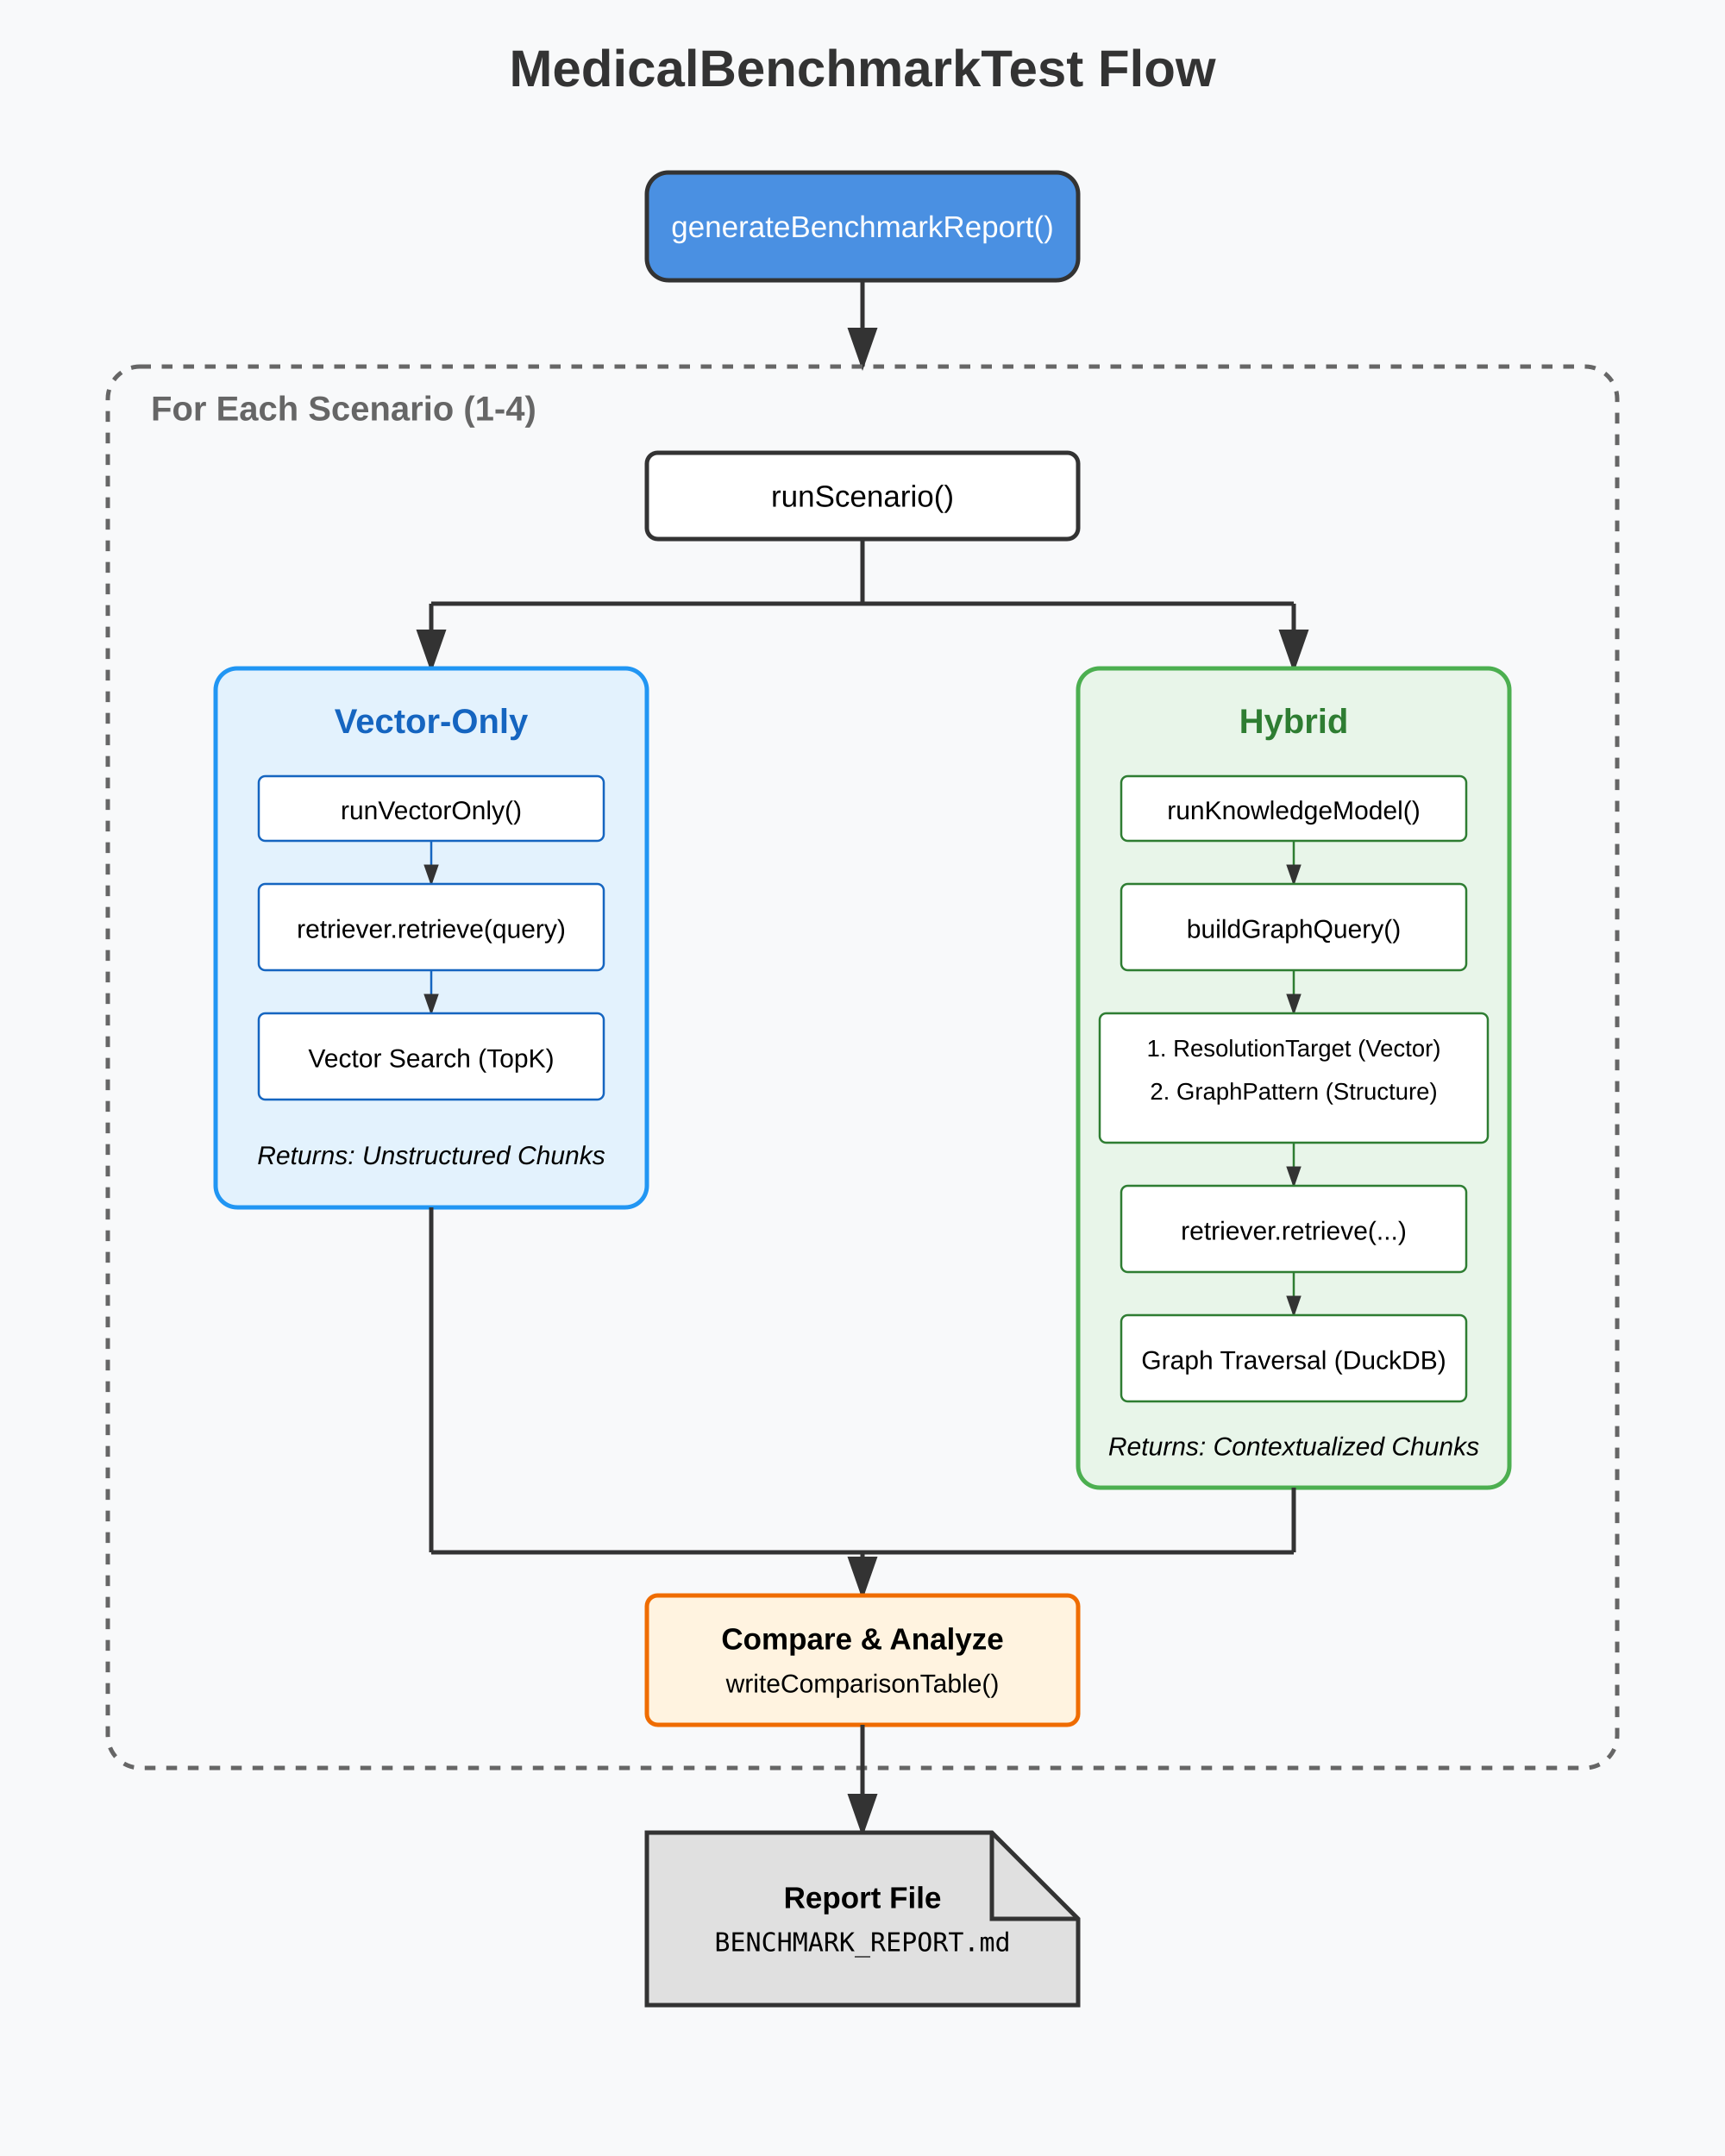
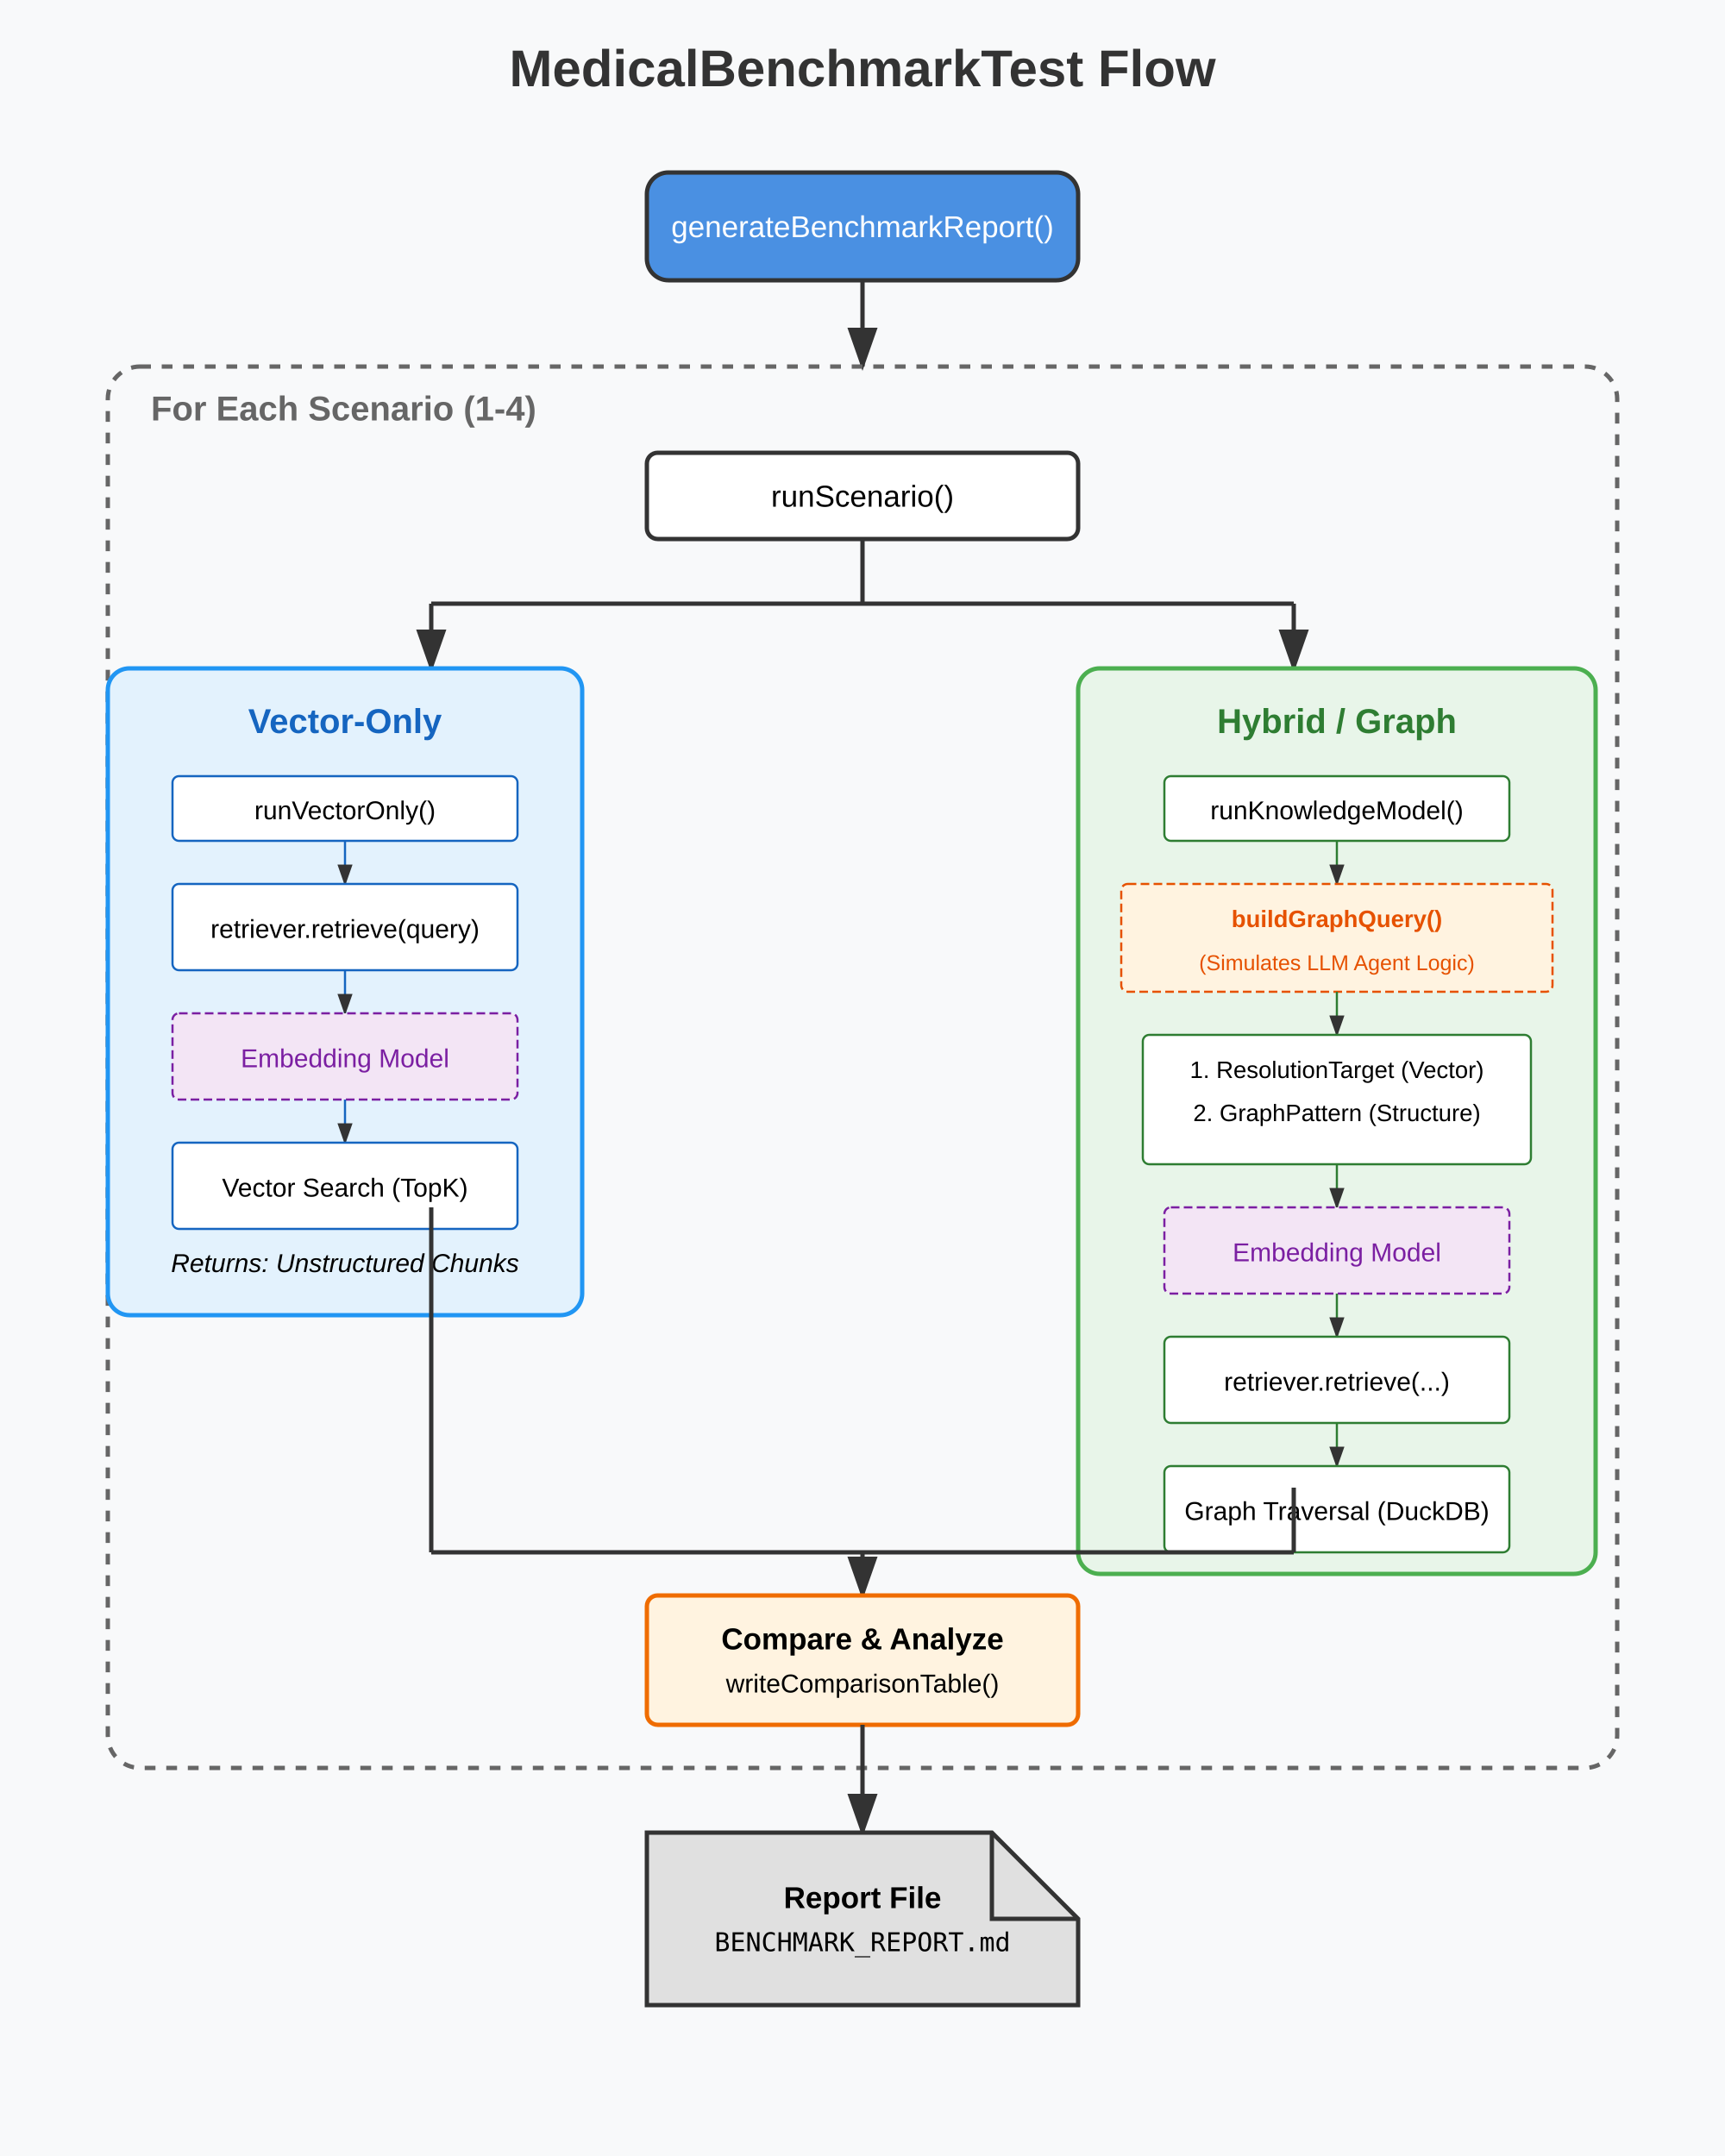
<svg xmlns="http://www.w3.org/2000/svg" viewBox="0 0 800 1000">
  <defs>
    <marker id="arrowhead" markerWidth="10" markerHeight="7" refX="9" refY="3.5" orient="auto">
      <polygon points="0 0, 10 3.5, 0 7" fill="#333" />
    </marker>
  </defs>
  <rect width="100%" height="100%" fill="#f8f9fa" />
  <text x="400" y="40" text-anchor="middle" font-family="Arial, sans-serif" font-size="24" font-weight="bold" fill="#333">MedicalBenchmarkTest Flow</text>
  <g transform="translate(300, 80)">
    <rect x="0" y="0" width="200" height="50" rx="10" fill="#4a90e2" stroke="#333" stroke-width="2" />
    <text x="100" y="30" text-anchor="middle" font-family="Arial" font-size="14" fill="white">generateBenchmarkReport()</text>
  </g>
  <line x1="400" y1="130" x2="400" y2="170" stroke="#333" stroke-width="2" marker-end="url(#arrowhead)" />
  <rect x="50" y="170" width="700" height="650" rx="15" fill="none" stroke="#666" stroke-width="2" stroke-dasharray="5,5" />
  <text x="70" y="195" font-family="Arial" font-size="16" fill="#666" font-weight="bold">For Each Scenario (1-4)</text>
  <g transform="translate(300, 210)">
    <rect x="0" y="0" width="200" height="40" rx="5" fill="#fff" stroke="#333" stroke-width="2" />
    <text x="100" y="25" text-anchor="middle" font-family="Arial" font-size="14">runScenario()</text>
  </g>
  <line x1="400" y1="250" x2="400" y2="280" stroke="#333" stroke-width="2" />
  <line x1="200" y1="280" x2="600" y2="280" stroke="#333" stroke-width="2" />
  <line x1="200" y1="280" x2="200" y2="310" stroke="#333" stroke-width="2" marker-end="url(#arrowhead)" />
  <line x1="600" y1="280" x2="600" y2="310" stroke="#333" stroke-width="2" marker-end="url(#arrowhead)" />
-   <g transform="translate(100, 310)">
-     <rect x="0" y="0" width="200" height="250" rx="10" fill="#e3f2fd" stroke="#2196f3" stroke-width="2" />
-     <text x="100" y="30" text-anchor="middle" font-family="Arial" font-size="16" font-weight="bold" fill="#1565c0">Vector-Only</text>
-     <rect x="20" y="50" width="160" height="30" rx="3" fill="#fff" stroke="#1565c0" />
-     <text x="100" y="70" text-anchor="middle" font-family="Arial" font-size="12">runVectorOnly()</text>
-     <line x1="100" y1="80" x2="100" y2="100" stroke="#1565c0" stroke-width="1" marker-end="url(#arrowhead)" />
-     <rect x="20" y="100" width="160" height="40" rx="3" fill="#fff" stroke="#1565c0" />
-     <text x="100" y="125" text-anchor="middle" font-family="Arial" font-size="12">retriever.retrieve(query)</text>
-     <line x1="100" y1="140" x2="100" y2="160" stroke="#1565c0" stroke-width="1" marker-end="url(#arrowhead)" />
-     <rect x="20" y="160" width="160" height="40" rx="3" fill="#fff" stroke="#1565c0" />
-     <text x="100" y="185" text-anchor="middle" font-family="Arial" font-size="12">Vector Search (TopK)</text>
-     <text x="100" y="230" text-anchor="middle" font-family="Arial" font-size="12" font-style="italic">Returns: Unstructured Chunks</text>
+   <g transform="translate(50, 310)">
+     <rect x="0" y="0" width="220" height="300" rx="10" fill="#e3f2fd" stroke="#2196f3" stroke-width="2" />
+     <text x="110" y="30" text-anchor="middle" font-family="Arial" font-size="16" font-weight="bold" fill="#1565c0">Vector-Only</text>
+     <rect x="30" y="50" width="160" height="30" rx="3" fill="#fff" stroke="#1565c0" />
+     <text x="110" y="70" text-anchor="middle" font-family="Arial" font-size="12">runVectorOnly()</text>
+     <line x1="110" y1="80" x2="110" y2="100" stroke="#1565c0" stroke-width="1" marker-end="url(#arrowhead)" />
+     <rect x="30" y="100" width="160" height="40" rx="3" fill="#fff" stroke="#1565c0" />
+     <text x="110" y="125" text-anchor="middle" font-family="Arial" font-size="12">retriever.retrieve(query)</text>
+     <line x1="110" y1="140" x2="110" y2="160" stroke="#1565c0" stroke-width="1" marker-end="url(#arrowhead)" />
+     <rect x="30" y="160" width="160" height="40" rx="3" fill="#f3e5f5" stroke="#7b1fa2" stroke-dasharray="4,2" />
+     <text x="110" y="185" text-anchor="middle" font-family="Arial" font-size="12" fill="#7b1fa2">Embedding Model</text>
+     <line x1="110" y1="200" x2="110" y2="220" stroke="#1565c0" stroke-width="1" marker-end="url(#arrowhead)" />
+     <rect x="30" y="220" width="160" height="40" rx="3" fill="#fff" stroke="#1565c0" />
+     <text x="110" y="245" text-anchor="middle" font-family="Arial" font-size="12">Vector Search (TopK)</text>
+     <text x="110" y="280" text-anchor="middle" font-family="Arial" font-size="12" font-style="italic">Returns: Unstructured Chunks</text>
  </g>
  <g transform="translate(500, 310)">
-     <rect x="0" y="0" width="200" height="380" rx="10" fill="#e8f5e9" stroke="#4caf50" stroke-width="2" />
-     <text x="100" y="30" text-anchor="middle" font-family="Arial" font-size="16" font-weight="bold" fill="#2e7d32">Hybrid</text>
-     <rect x="20" y="50" width="160" height="30" rx="3" fill="#fff" stroke="#2e7d32" />
-     <text x="100" y="70" text-anchor="middle" font-family="Arial" font-size="12">runKnowledgeModel()</text>
-     <line x1="100" y1="80" x2="100" y2="100" stroke="#2e7d32" stroke-width="1" marker-end="url(#arrowhead)" />
-     <rect x="20" y="100" width="160" height="40" rx="3" fill="#fff" stroke="#2e7d32" />
-     <text x="100" y="125" text-anchor="middle" font-family="Arial" font-size="12">buildGraphQuery()</text>
-     <line x1="100" y1="140" x2="100" y2="160" stroke="#2e7d32" stroke-width="1" marker-end="url(#arrowhead)" />
-     <rect x="10" y="160" width="180" height="60" rx="3" fill="#fff" stroke="#2e7d32" />
-     <text x="100" y="180" text-anchor="middle" font-family="Arial" font-size="11">1. ResolutionTarget (Vector)</text>
-     <text x="100" y="200" text-anchor="middle" font-family="Arial" font-size="11">2. GraphPattern (Structure)</text>
-     <line x1="100" y1="220" x2="100" y2="240" stroke="#2e7d32" stroke-width="1" marker-end="url(#arrowhead)" />
-     <rect x="20" y="240" width="160" height="40" rx="3" fill="#fff" stroke="#2e7d32" />
-     <text x="100" y="265" text-anchor="middle" font-family="Arial" font-size="12">retriever.retrieve(...)</text>
-     <line x1="100" y1="280" x2="100" y2="300" stroke="#2e7d32" stroke-width="1" marker-end="url(#arrowhead)" />
-     <rect x="20" y="300" width="160" height="40" rx="3" fill="#fff" stroke="#2e7d32" />
-     <text x="100" y="325" text-anchor="middle" font-family="Arial" font-size="12">Graph Traversal (DuckDB)</text>
-     <text x="100" y="365" text-anchor="middle" font-family="Arial" font-size="12" font-style="italic">Returns: Contextualized Chunks</text>
+     <rect x="0" y="0" width="240" height="420" rx="10" fill="#e8f5e9" stroke="#4caf50" stroke-width="2" />
+     <text x="120" y="30" text-anchor="middle" font-family="Arial" font-size="16" font-weight="bold" fill="#2e7d32">Hybrid / Graph</text>
+     <rect x="40" y="50" width="160" height="30" rx="3" fill="#fff" stroke="#2e7d32" />
+     <text x="120" y="70" text-anchor="middle" font-family="Arial" font-size="12">runKnowledgeModel()</text>
+     <line x1="120" y1="80" x2="120" y2="100" stroke="#2e7d32" stroke-width="1" marker-end="url(#arrowhead)" />
+     <g>
+       <rect x="20" y="100" width="200" height="50" rx="3" fill="#fff3e0" stroke="#e65100" stroke-dasharray="4,2" />
+       <text x="120" y="120" text-anchor="middle" font-family="Arial" font-size="11" font-weight="bold" fill="#e65100">buildGraphQuery()</text>
+       <text x="120" y="140" text-anchor="middle" font-family="Arial" font-size="10" fill="#e65100">(Simulates LLM Agent Logic)</text>
+     </g>
+     <line x1="120" y1="150" x2="120" y2="170" stroke="#2e7d32" stroke-width="1" marker-end="url(#arrowhead)" />
+     <rect x="30" y="170" width="180" height="60" rx="3" fill="#fff" stroke="#2e7d32" />
+     <text x="120" y="190" text-anchor="middle" font-family="Arial" font-size="11">1. ResolutionTarget (Vector)</text>
+     <text x="120" y="210" text-anchor="middle" font-family="Arial" font-size="11">2. GraphPattern (Structure)</text>
+     <line x1="120" y1="230" x2="120" y2="250" stroke="#2e7d32" stroke-width="1" marker-end="url(#arrowhead)" />
+     <rect x="40" y="250" width="160" height="40" rx="3" fill="#f3e5f5" stroke="#7b1fa2" stroke-dasharray="4,2" />
+     <text x="120" y="275" text-anchor="middle" font-family="Arial" font-size="12" fill="#7b1fa2">Embedding Model</text>
+     <line x1="120" y1="290" x2="120" y2="310" stroke="#2e7d32" stroke-width="1" marker-end="url(#arrowhead)" />
+     <rect x="40" y="310" width="160" height="40" rx="3" fill="#fff" stroke="#2e7d32" />
+     <text x="120" y="335" text-anchor="middle" font-family="Arial" font-size="12">retriever.retrieve(...)</text>
+     <line x1="120" y1="350" x2="120" y2="370" stroke="#2e7d32" stroke-width="1" marker-end="url(#arrowhead)" />
+     <rect x="40" y="370" width="160" height="40" rx="3" fill="#fff" stroke="#2e7d32" />
+     <text x="120" y="395" text-anchor="middle" font-family="Arial" font-size="12">Graph Traversal (DuckDB)</text>
  </g>
  <line x1="200" y1="560" x2="200" y2="720" stroke="#333" stroke-width="2" />
  <line x1="600" y1="690" x2="600" y2="720" stroke="#333" stroke-width="2" />
  <line x1="200" y1="720" x2="400" y2="720" stroke="#333" stroke-width="2" />
  <line x1="600" y1="720" x2="400" y2="720" stroke="#333" stroke-width="2" />
  <line x1="400" y1="720" x2="400" y2="740" stroke="#333" stroke-width="2" marker-end="url(#arrowhead)" />
  <g transform="translate(300, 740)">
    <rect x="0" y="0" width="200" height="60" rx="5" fill="#fff3e0" stroke="#ef6c00" stroke-width="2" />
    <text x="100" y="25" text-anchor="middle" font-family="Arial" font-size="14" font-weight="bold">Compare &amp; Analyze</text>
    <text x="100" y="45" text-anchor="middle" font-family="Arial" font-size="12">writeComparisonTable()</text>
  </g>
  <line x1="400" y1="800" x2="400" y2="850" stroke="#333" stroke-width="2" marker-end="url(#arrowhead)" />
  <g transform="translate(300, 850)">
    <path d="M0,0 L160,0 L200,40 L200,80 L0,80 Z" fill="#e0e0e0" stroke="#333" stroke-width="2" />
    <polyline points="160,0 160,40 200,40" fill="none" stroke="#333" stroke-width="2" />
    <text x="100" y="35" text-anchor="middle" font-family="Arial" font-size="14" font-weight="bold">Report File</text>
    <text x="100" y="55" text-anchor="middle" font-family="Monospace" font-size="12">BENCHMARK_REPORT.md</text>
  </g>
</svg>
